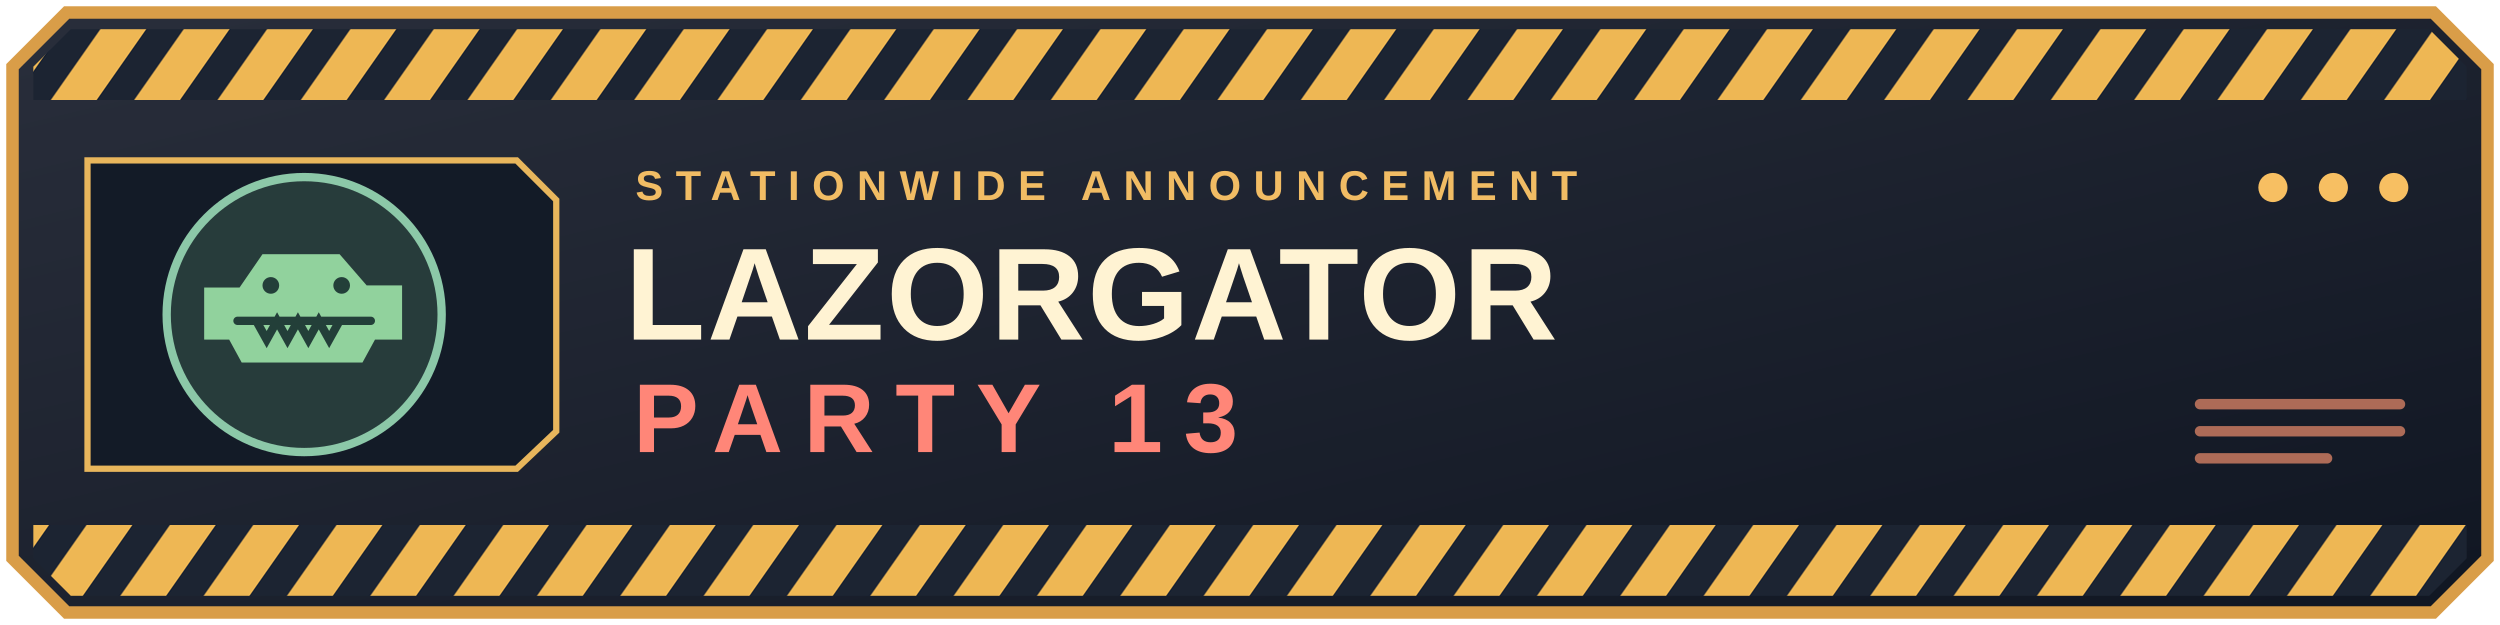
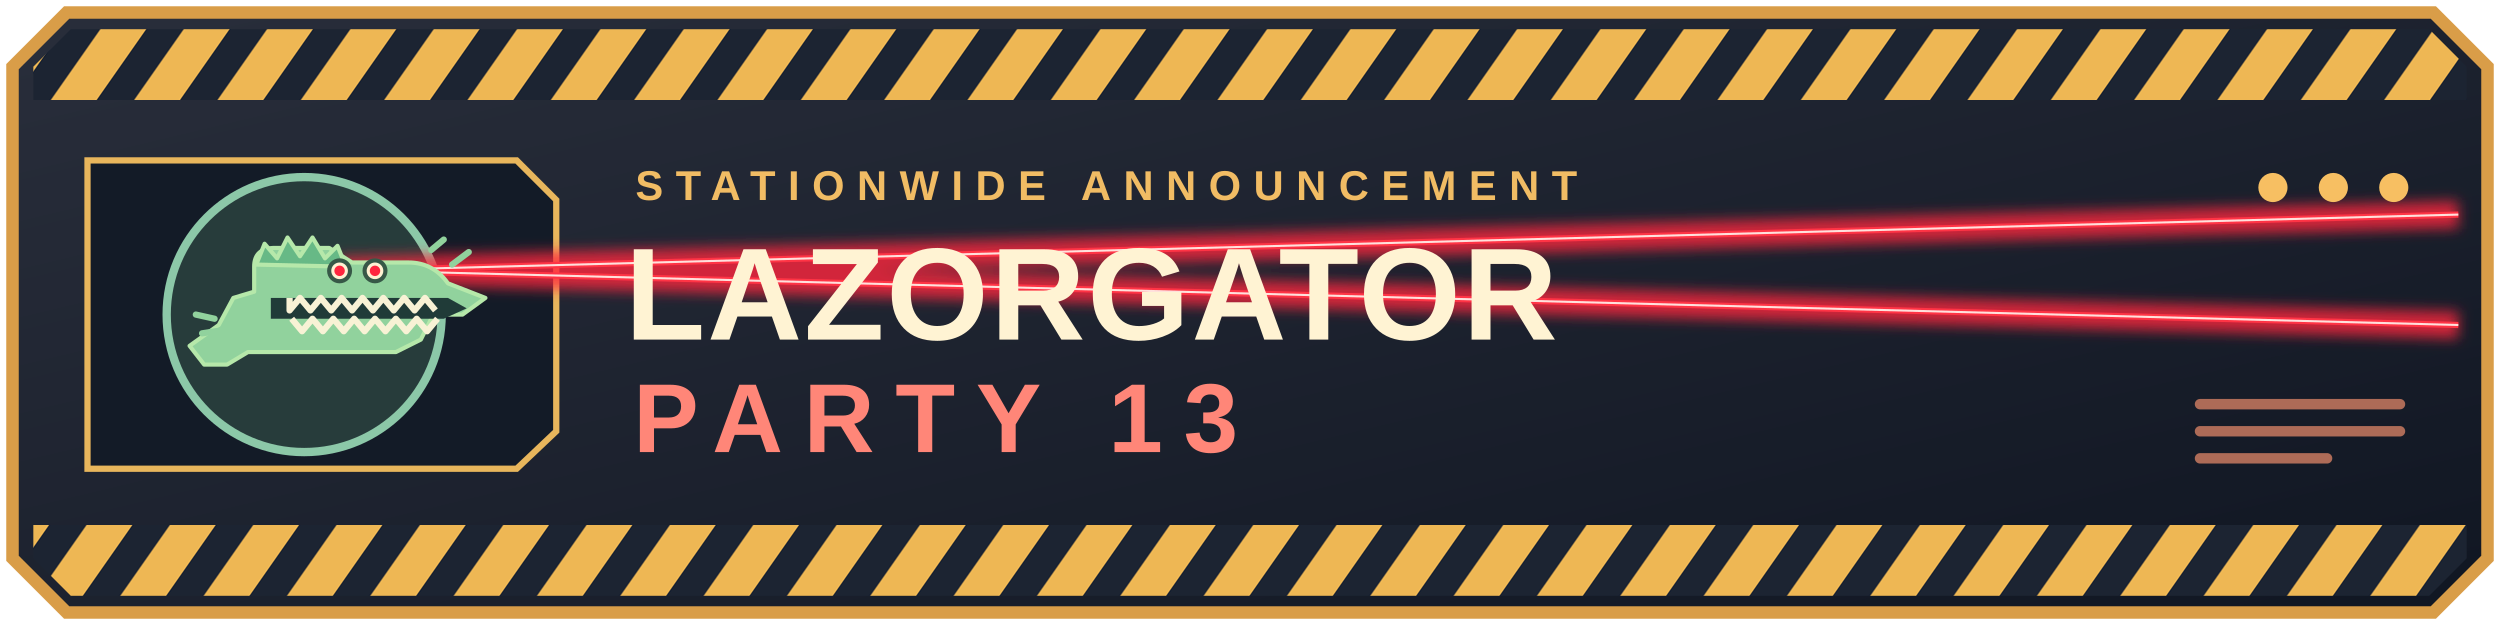
<svg xmlns="http://www.w3.org/2000/svg" viewBox="0 0 1200 300" role="img" aria-labelledby="title description">
  <defs>
    <pattern id="stripes" width="40" height="40" patternUnits="userSpaceOnUse" patternTransform="skewX(-35)">
      <rect width="40" height="40" fill="#eeb754" />
      <rect width="18" height="40" fill="#1c2432" />
    </pattern>
    <linearGradient id="panel" x2="1" y2="1">
      <stop stop-color="#292e3b" />
      <stop offset="1" stop-color="#101622" />
    </linearGradient>
+     <filter id="laser-glow" x="-10%" y="-100%" width="120%" height="300%">
+       <feGaussianBlur stdDeviation="3" />
+     </filter>
  </defs>
  <path d="M32 6H1168L1194 32V268L1168 294H32L6 268V32Z" fill="url(#panel)" stroke="#d99d48" stroke-width="6" />
  <path d="M34 14H1166L1184 32V48H16V32Z" fill="url(#stripes)" />
  <path d="M16 252H1184V268L1166 286H34L16 268Z" fill="url(#stripes)" />
  <path d="M42 77H248L267 96V207L248 225H42Z" fill="#131b27" stroke="#e8b65c" stroke-width="3" />
  <circle cx="146" cy="151" r="66" fill="#273c3b" stroke="#8cc8a8" stroke-width="4" />
-   <path d="M98 163V138H115L126 122H163L176 137H193V163H180L174 174H116L110 163Z" fill="#91d29d" />
-   <path d="M114 154h64M123 154l5 9 5-9 5 9 5-9 5 9 5-9 5 9 5-9" fill="none" stroke="#233f39" stroke-width="4" stroke-linecap="round" />
-   <circle cx="130" cy="137" r="4" fill="#233f39" />
-   <circle cx="164" cy="137" r="4" fill="#233f39" />
+   <path d="M163 130 1180 103M180 130 1180 156" fill="none" stroke="#ff263e" stroke-width="13" opacity=".8" filter="url(#laser-glow)" />
+   <path d="M163 130 1180 103M180 130 1180 156" fill="none" stroke="#ff3445" stroke-width="3" />
+   <path d="M163 130 1180 103M180 130 1180 156" fill="none" stroke="#ffe0dc" stroke-width="1" />
+   <path d="M91 166 105 156 112 143 122 140 122 128Q122 119 132 119H158L169 126H196Q208 126 215 136L233 143 222 151H208L202 163 190 169H119L109 175H98Z" fill="#91d29d" stroke="#b6e8aa" stroke-width="2" stroke-linejoin="round" />
+   <path d="M123 127 127 117 133 124 138 114 144 123 150 114 156 124 162 118 166 128Z" fill="#67b986" stroke="#b6e8aa" stroke-width="2" stroke-linejoin="round" />
+   <path d="M130 143H215L224 148 213 153H130Z" fill="#203b38" />
+   <path d="M139 143v6l5-6 5 6 5-6 5 6 5-6 5 6 5-6 5 6 5-6 5 6 5-6 5 6 5-6 5 6" fill="none" stroke="#f8f2d5" stroke-width="3" stroke-linejoin="round" />
+   <path d="M140 153l5 6 5-6 5 6 5-6 5 6 5-6 5 6 5-6 5 6 5-6 5 6 5-6 5 6 5-6" fill="none" stroke="#f8f2d5" stroke-width="3" stroke-linejoin="round" />
+   <circle cx="163" cy="130" r="5" fill="#fff1d2" stroke="#375847" stroke-width="2" />
+   <circle cx="180" cy="130" r="5" fill="#fff1d2" stroke="#375847" stroke-width="2" />
+   <circle cx="163" cy="130" r="2.5" fill="#ff263e" />
+   <circle cx="180" cy="130" r="2.5" fill="#ff263e" />
+   <path d="M103 153 94 151M110 158 97 160M207 120 213 115M217 127 225 121" fill="none" stroke="#91d29d" stroke-width="3" stroke-linecap="round" />
  <text x="305" y="96" fill="#f1bc64" font-family="Arial, sans-serif" font-size="20" font-weight="700" letter-spacing="6">STATIONWIDE ANNOUNCEMENT</text>
  <text x="300" y="163" fill="#fff3d3" font-family="Arial, sans-serif" font-size="63" font-weight="900" letter-spacing="1">LAZORGATOR</text>
  <text x="304" y="217" fill="#ff8678" font-family="Arial, sans-serif" font-size="47" font-weight="900" letter-spacing="10">PARTY 13</text>
  <g fill="#f7bf62">
    <circle cx="1091" cy="90" r="7" />
    <circle cx="1120" cy="90" r="7" />
    <circle cx="1149" cy="90" r="7" />
  </g>
  <path d="M1056 194h96M1056 207h96M1056 220h61" stroke="#ad6b57" stroke-width="5" stroke-linecap="round" />
</svg>
